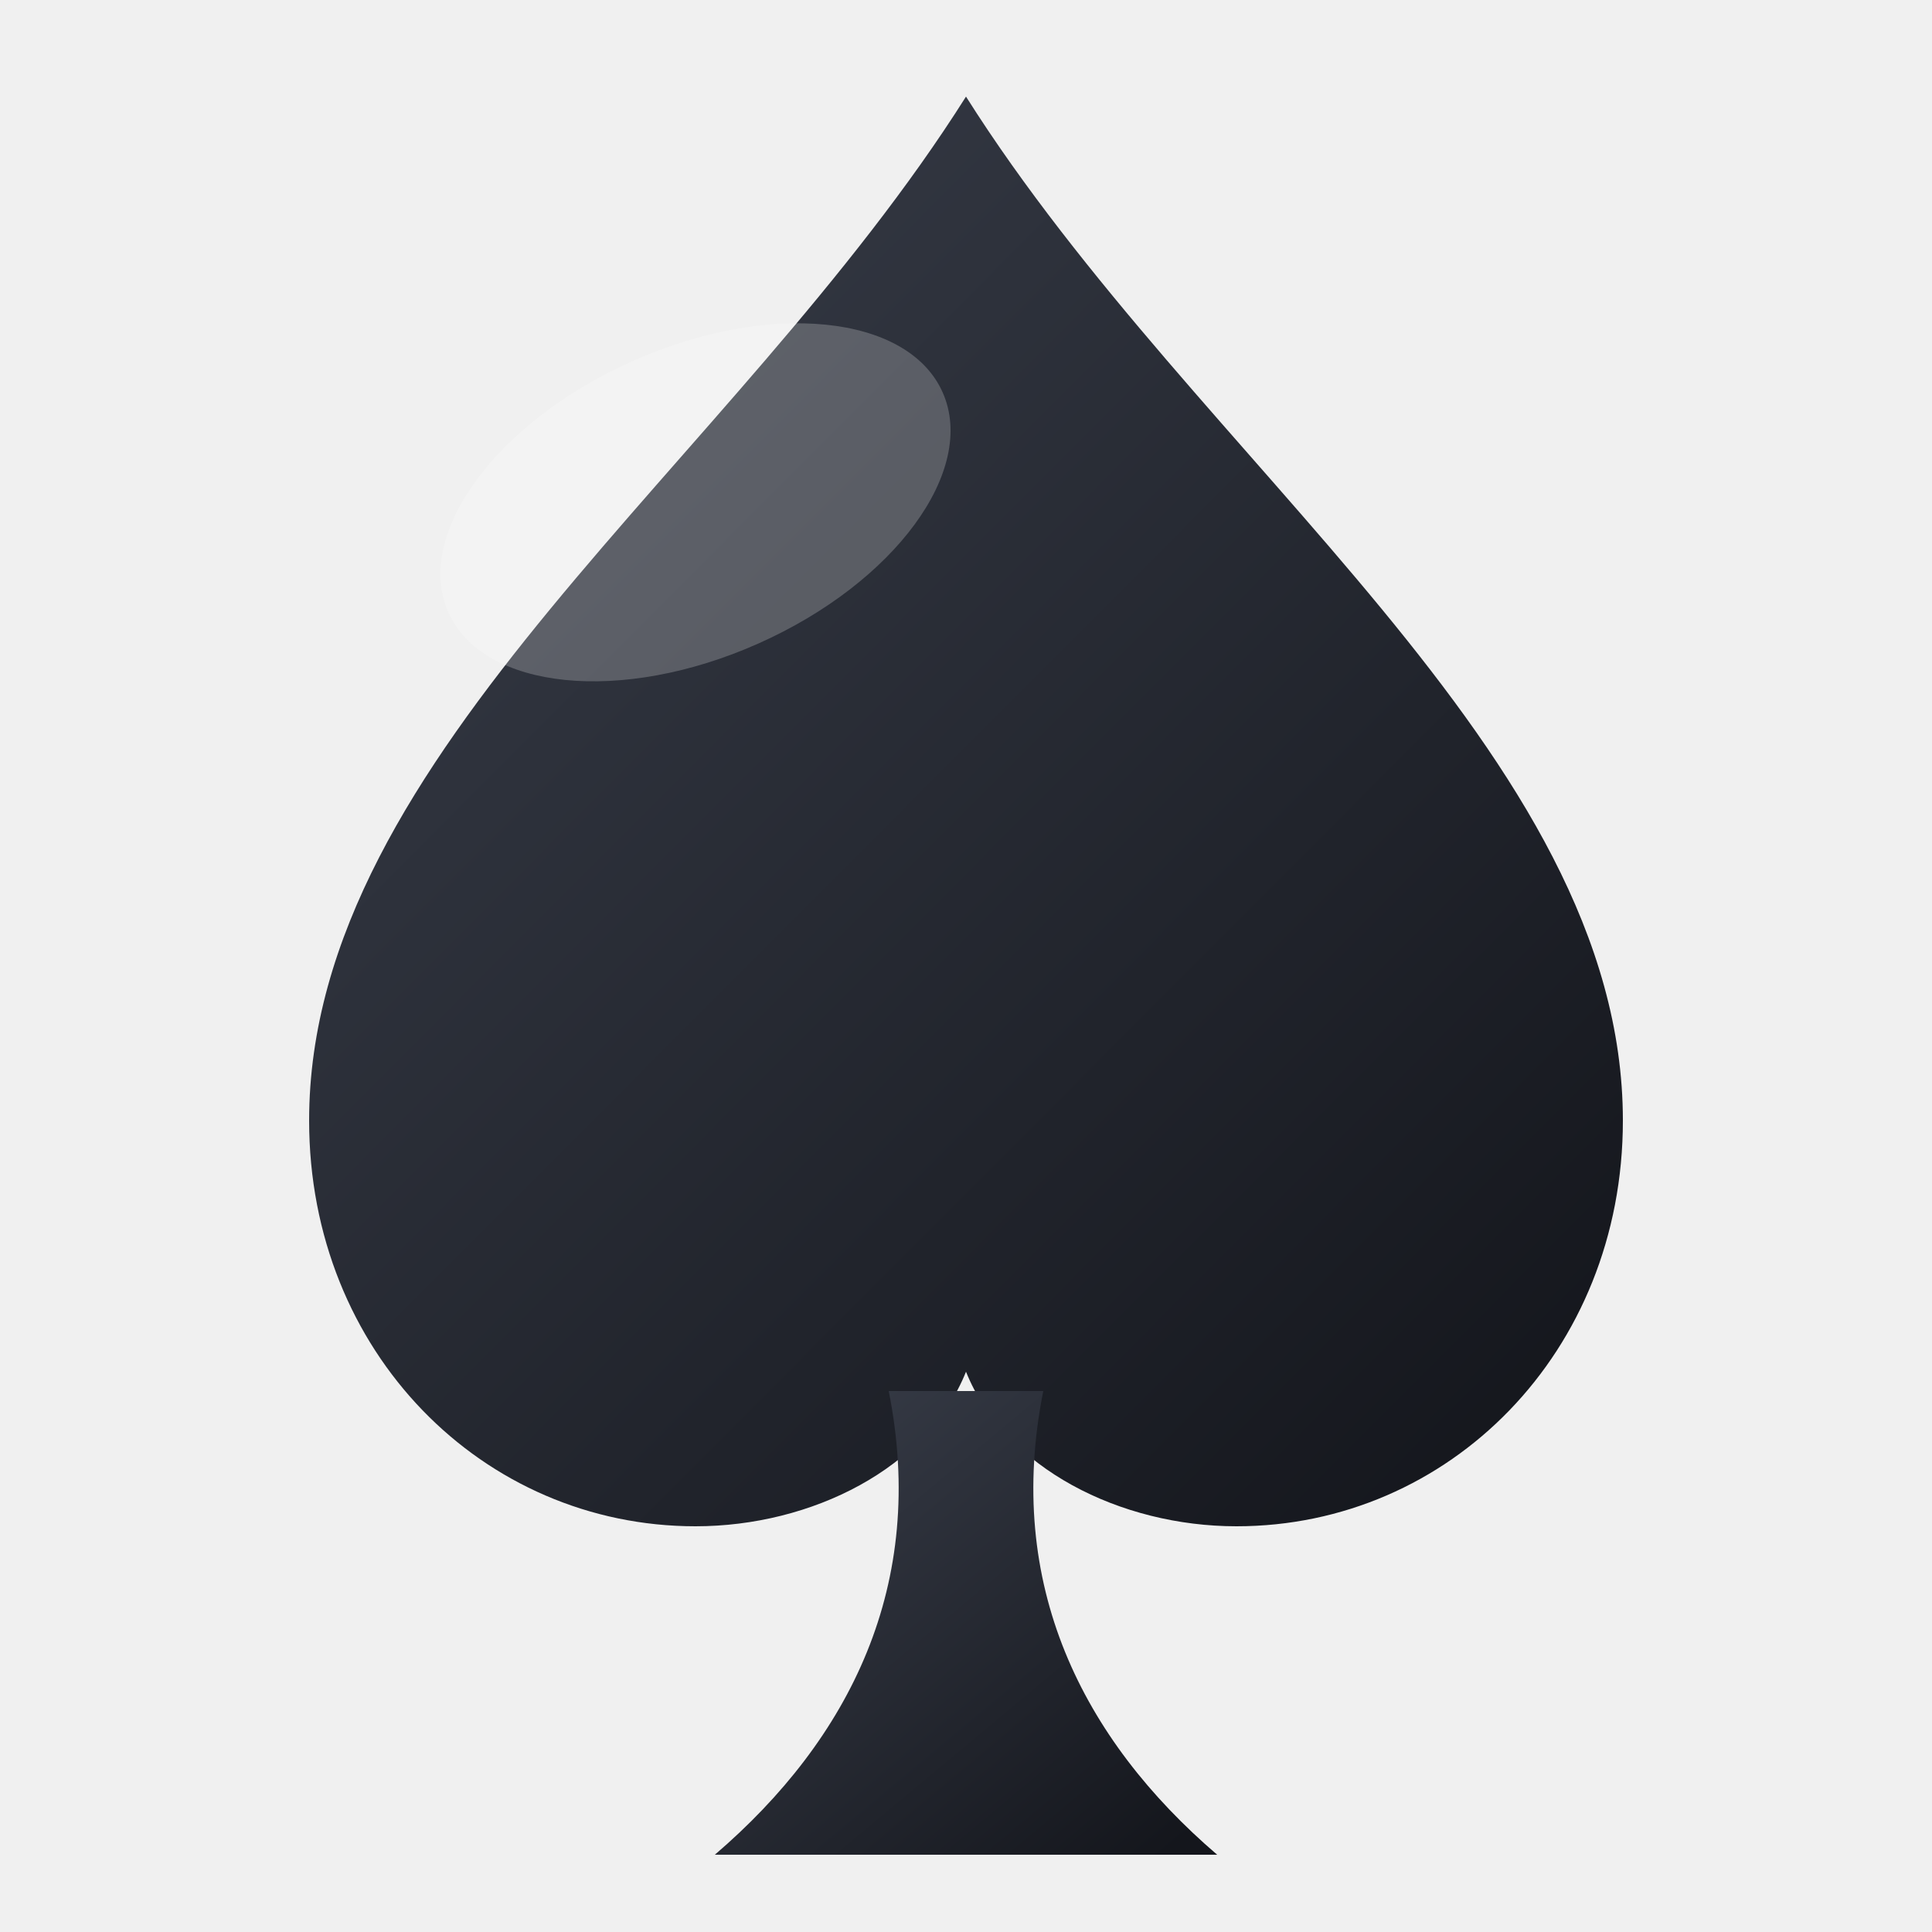
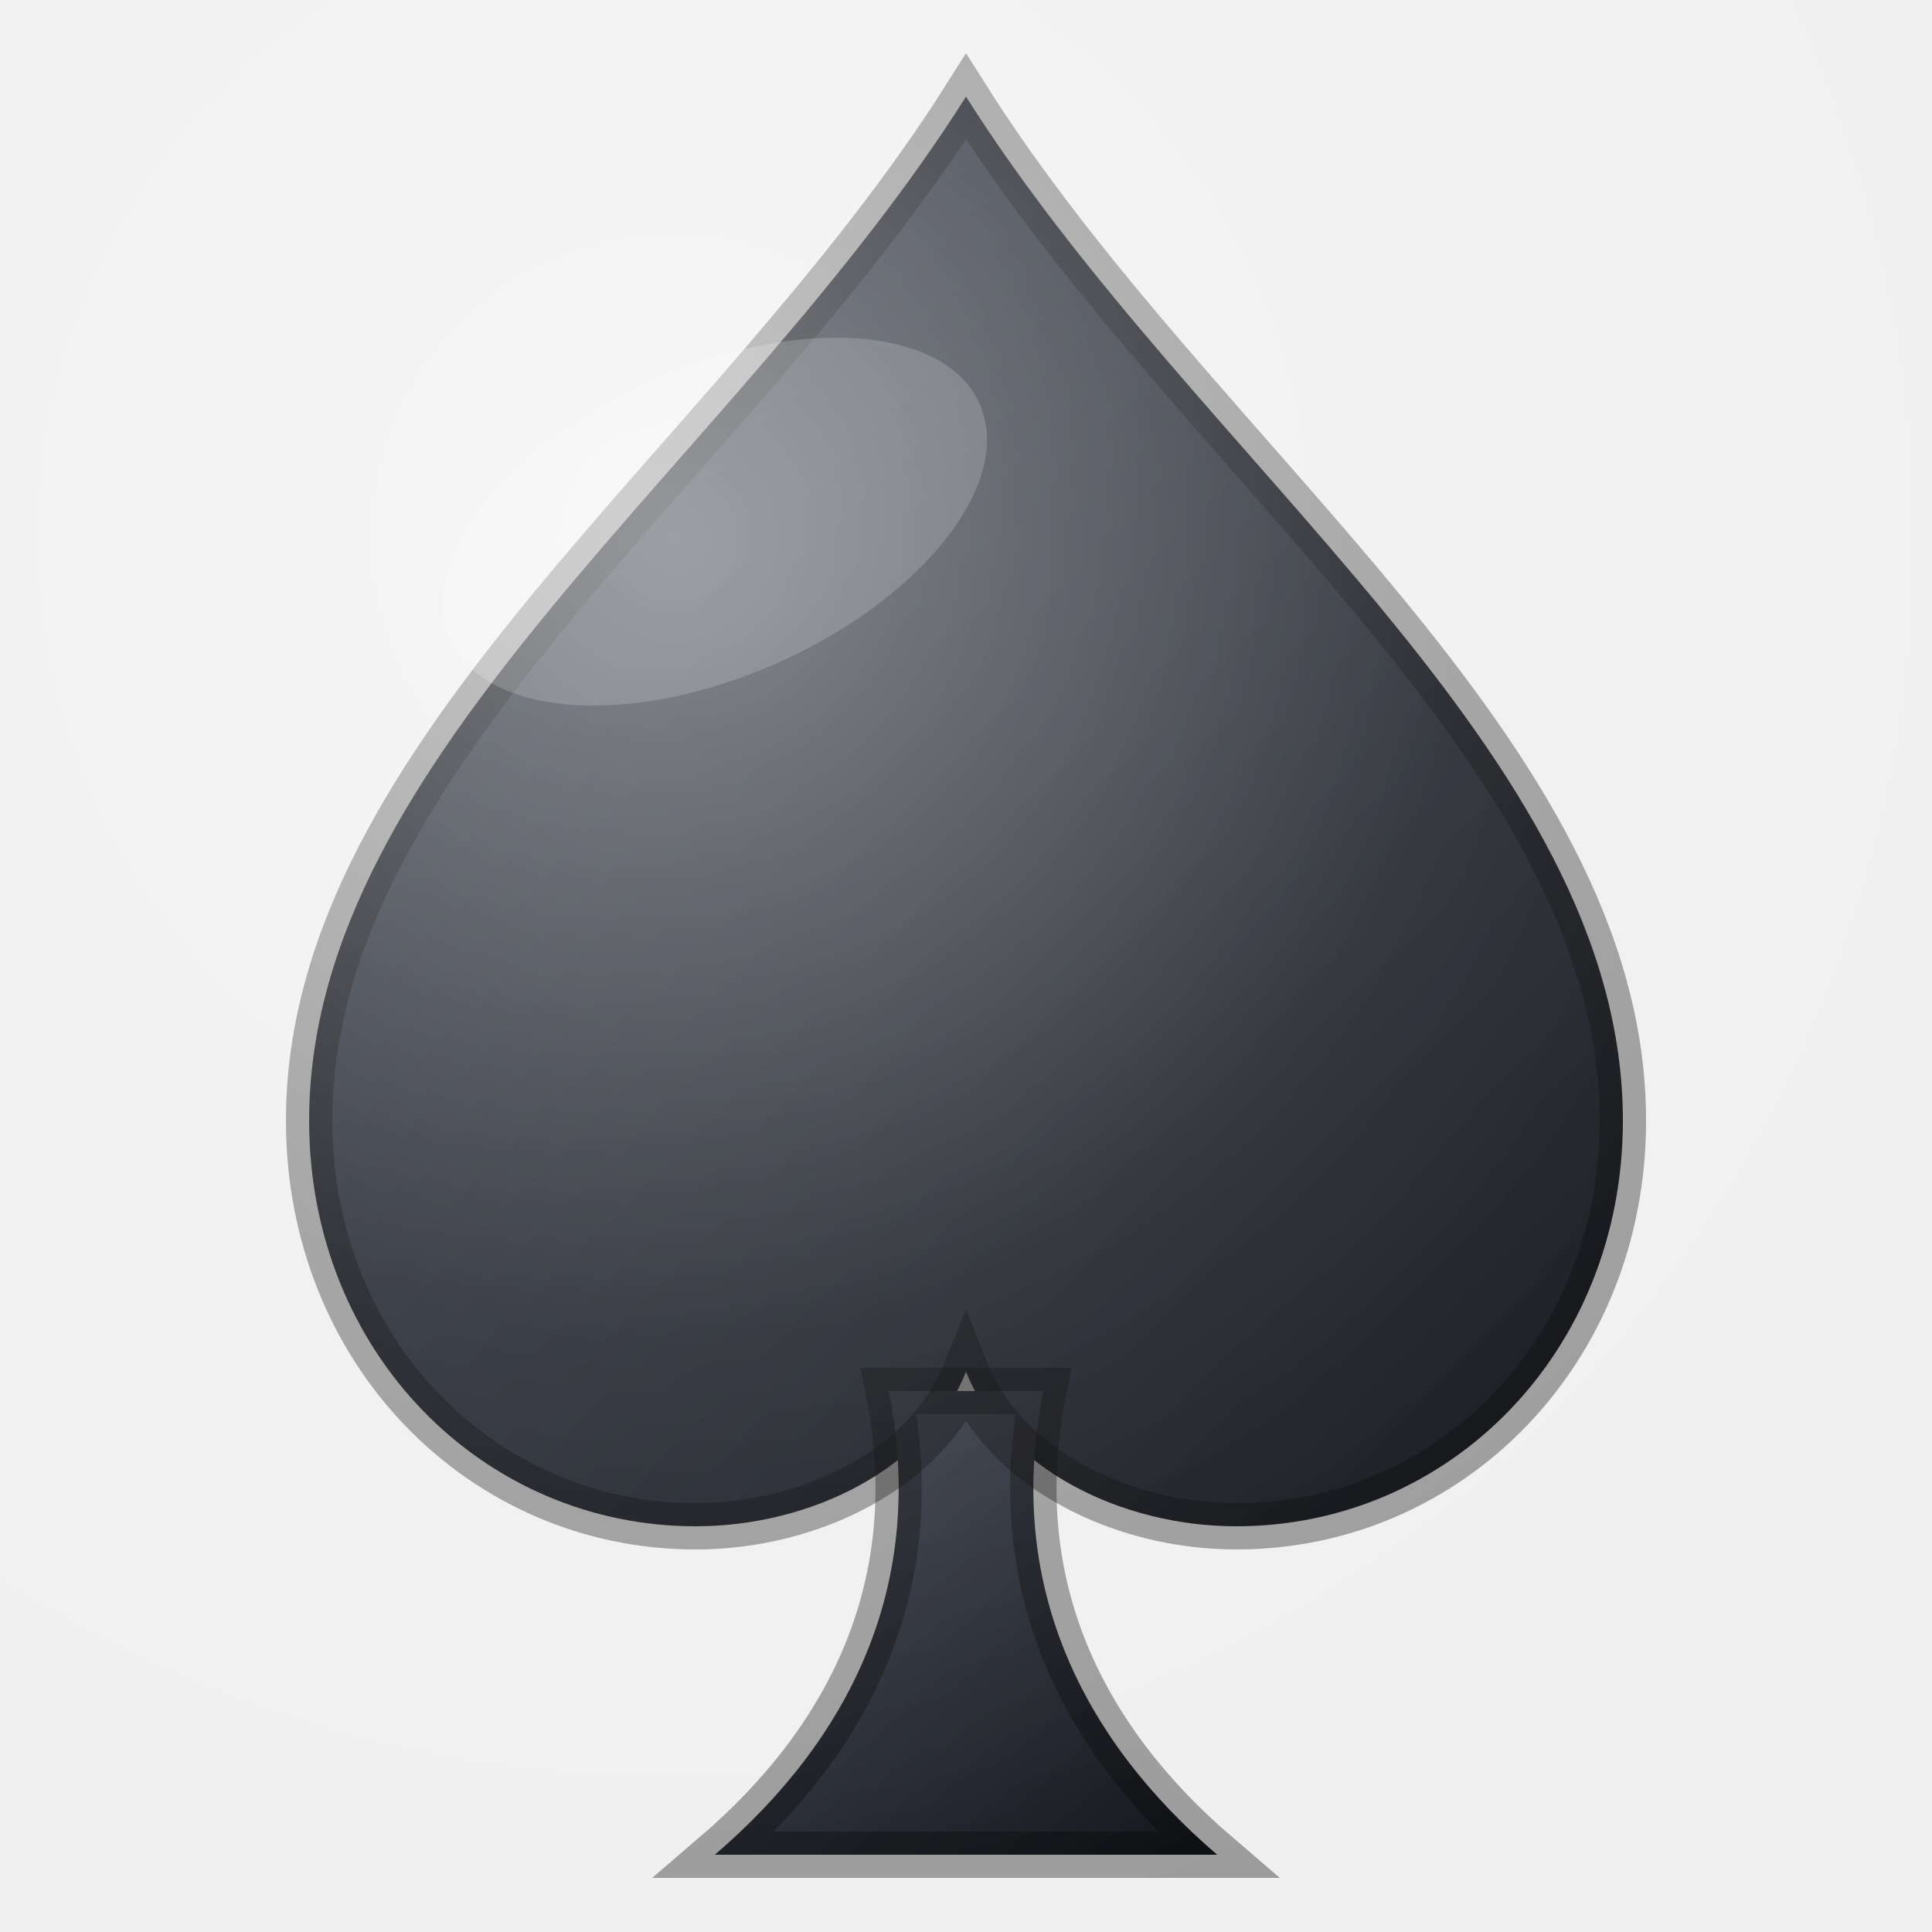
<svg xmlns="http://www.w3.org/2000/svg" viewBox="0 0 100 100">
  <defs>
    <linearGradient id="suitFill" x1="0" y1="0" x2="0.9" y2="1">
-       <stop offset="0" stop-color="#3A3F4B" />
+       <stop offset="0" stop-color="#3D4350" />
      <stop offset="1" stop-color="#14161C" />
    </linearGradient>
+     <radialGradient id="gloss" cx="0.35" cy="0.28" r="0.75">
+       <stop offset="0" stop-color="#FFFFFF" stop-opacity="0.42" />
+       <stop offset="0.55" stop-color="#FFFFFF" stop-opacity="0.10" />
+       <stop offset="1" stop-color="#FFFFFF" stop-opacity="0" />
+     </radialGradient>
  </defs>
  <path d="M50 5 C62 24 84 39 84 58 C84 70 75 79 64 79 C58 79 52 76 50 71 C48 76 42 79 36 79 C25 79 16 70 16 58 C16 39 38 24 50 5 Z" fill="url(#suitFill)" />
  <path d="M46 72 C48 82 44 90 37 96 L63 96 C56 90 52 82 54 72 Z" fill="url(#suitFill)" />
-   <ellipse cx="36" cy="26" rx="14" ry="8" fill="#FFFFFF" opacity="0.22" transform="rotate(-24 36 26)" />
+   <path d="M50 5 C62 24 84 39 84 58 C84 70 75 79 64 79 C58 79 52 76 50 71 C48 76 42 79 36 79 C25 79 16 70 16 58 C16 39 38 24 50 5 Z" fill="none" stroke="#000000" stroke-opacity="0.35" stroke-width="2.4" />
+   <path d="M46 72 C48 82 44 90 37 96 L63 96 C56 90 52 82 54 72 Z" fill="none" stroke="#000000" stroke-opacity="0.35" stroke-width="2.4" />
+   <g clip-path="none" opacity="0.9">
+     <ellipse cx="37" cy="27" rx="15" ry="8" fill="#FFFFFF" opacity="0.20" transform="rotate(-24 37 27)" />
+   </g>
+   <rect x="0" y="0" width="100" height="100" fill="url(#gloss)" />
</svg>
